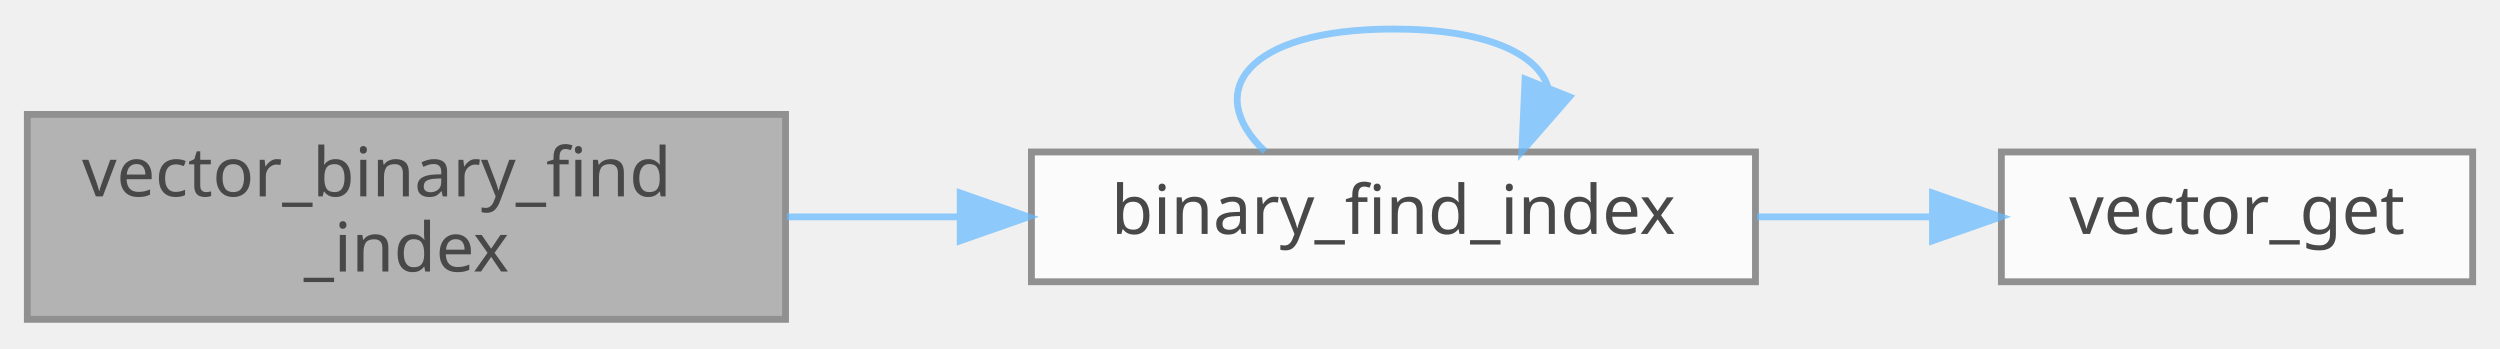
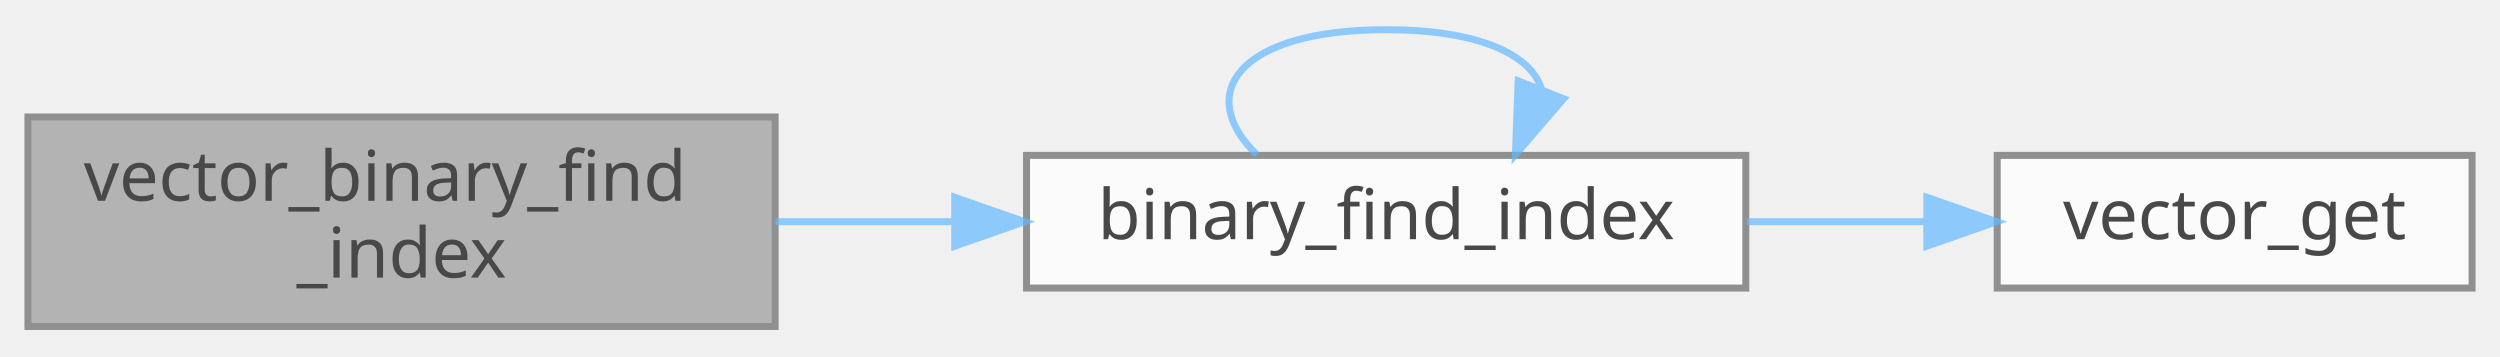
- <svg xmlns="http://www.w3.org/2000/svg" xmlns:xlink="http://www.w3.org/1999/xlink" width="366pt" height="51pt" viewBox="0.00 0.00 366.00 50.50">
+ <svg xmlns="http://www.w3.org/2000/svg" xmlns:xlink="http://www.w3.org/1999/xlink" width="358pt" height="51pt" viewBox="0.00 0.00 358.00 50.50">
  <svg id="main" version="1.1" xml:space="preserve">
    <style type="text/css">
.node, .edge {opacity: 0.7;}
.node.selected, .edge.selected {opacity: 1;}
.edge:hover path { stroke: red; }
.edge:hover polygon { stroke: red; fill: red; }
</style>
    <svg id="graph" class="graph">
      <g id="graph0" class="graph" transform="scale(1 1) rotate(0) translate(4 46.5)">
        <g id="Node000001" class="node">
          <g id="a_Node000001">
            <a xlink:title="Run binary search on the vector.">
-               <polygon fill="#999999" stroke="#666666" points="111,-30 0,-30 0,0 111,0 111,-30" />
+               <polygon fill="#999999" stroke="#666666" points="107,-30 0,-30 0,0 107,0 107,-30" />
              <text text-anchor="start" x="8" y="-18" font-family="Mononoki" font-size="10.00">vector_binary_find</text>
-               <text text-anchor="middle" x="55.5" y="-7" font-family="Mononoki" font-size="10.00">_index</text>
+               <text text-anchor="middle" x="53.5" y="-7" font-family="Mononoki" font-size="10.00">_index</text>
            </a>
          </g>
        </g>
        <g id="Node000002" class="node">
          <g id="a_Node000002">
            <a xlink:href="vector_8c.html#a162bfa9cf07c25a5eb6c883820a68e99" target="_top" xlink:title="Performs binary search on a vectors range.">
-               <polygon fill="white" stroke="#666666" points="253,-24.5 147,-24.5 147,-5.5 253,-5.5 253,-24.5" />
-               <text text-anchor="middle" x="200" y="-12.5" font-family="Mononoki" font-size="10.00">binary_find_index</text>
+               <polygon fill="white" stroke="#666666" points="246,-24.5 143,-24.5 143,-5.5 246,-5.5 246,-24.5" />
+               <text text-anchor="middle" x="194.5" y="-12.5" font-family="Mononoki" font-size="10.00">binary_find_index</text>
            </a>
          </g>
        </g>
        <g id="edge1_Node000001_Node000002" class="edge">
          <g id="a_edge1_Node000001_Node000002">
            <a xlink:title=" ">
-               <path fill="none" stroke="#63b8ff" d="M111.19,-15C119.45,-15 128.02,-15 136.43,-15" />
-               <polygon fill="#63b8ff" stroke="#63b8ff" points="136.57,-18.5 146.57,-15 136.57,-11.5 136.57,-18.5" />
+               <path fill="none" stroke="#63b8ff" d="M107.05,-15C115.36,-15 124.01,-15 132.49,-15" />
+               <polygon fill="#63b8ff" stroke="#63b8ff" points="132.72,-18.5 142.72,-15 132.72,-11.5 132.72,-18.5" />
            </a>
          </g>
        </g>
        <g id="edge2_Node000002_Node000002" class="edge">
          <g id="a_edge2_Node000002_Node000002">
            <a xlink:title=" ">
-               <path fill="none" stroke="#63b8ff" d="M181.2,-24.58C172.05,-33.23 178.32,-42.5 200,-42.5 213.55,-42.5 221.08,-38.88 222.59,-34.05" />
-               <polygon fill="#63b8ff" stroke="#63b8ff" points="225.77,-32.57 218.8,-24.58 219.27,-35.17 225.77,-32.57" />
+               <path fill="none" stroke="#63b8ff" d="M176,-24.58C167.01,-33.23 173.17,-42.5 194.5,-42.5 207.83,-42.5 215.24,-38.88 216.72,-34.05" />
+               <polygon fill="#63b8ff" stroke="#63b8ff" points="219.91,-32.61 213,-24.58 213.4,-35.17 219.91,-32.61" />
            </a>
          </g>
        </g>
        <g id="Node000003" class="node">
          <g id="a_Node000003">
            <a xlink:href="group__Vector__API.html#ga9437d9506a3b2799f595c88b82f160b3" target="_top" xlink:title="Returns pointer for the element at index.">
-               <polygon fill="white" stroke="#666666" points="358,-24.5 289,-24.5 289,-5.5 358,-5.5 358,-24.5" />
-               <text text-anchor="middle" x="323.5" y="-12.5" font-family="Mononoki" font-size="10.00">vector_get</text>
+               <polygon fill="white" stroke="#666666" points="350,-24.5 282,-24.5 282,-5.5 350,-5.5 350,-24.5" />
+               <text text-anchor="middle" x="316" y="-12.5" font-family="Mononoki" font-size="10.00">vector_get</text>
            </a>
          </g>
        </g>
        <g id="edge3_Node000002_Node000003" class="edge">
          <g id="a_edge3_Node000002_Node000003">
            <a xlink:title=" ">
-               <path fill="none" stroke="#63b8ff" d="M253.23,-15C261.73,-15 270.46,-15 278.74,-15" />
-               <polygon fill="#63b8ff" stroke="#63b8ff" points="278.92,-18.5 288.92,-15 278.92,-11.5 278.92,-18.5" />
+               <path fill="none" stroke="#63b8ff" d="M246.18,-15C254.68,-15 263.43,-15 271.72,-15" />
+               <polygon fill="#63b8ff" stroke="#63b8ff" points="271.92,-18.5 281.92,-15 271.92,-11.5 271.92,-18.5" />
            </a>
          </g>
        </g>
      </g>
    </svg>
  </svg>
  <style type="text/css">

[data-mouse-over-selected='false'] { opacity: 0.7; }
[data-mouse-over-selected='true']  { opacity: 1.0; }

</style>
</svg>
